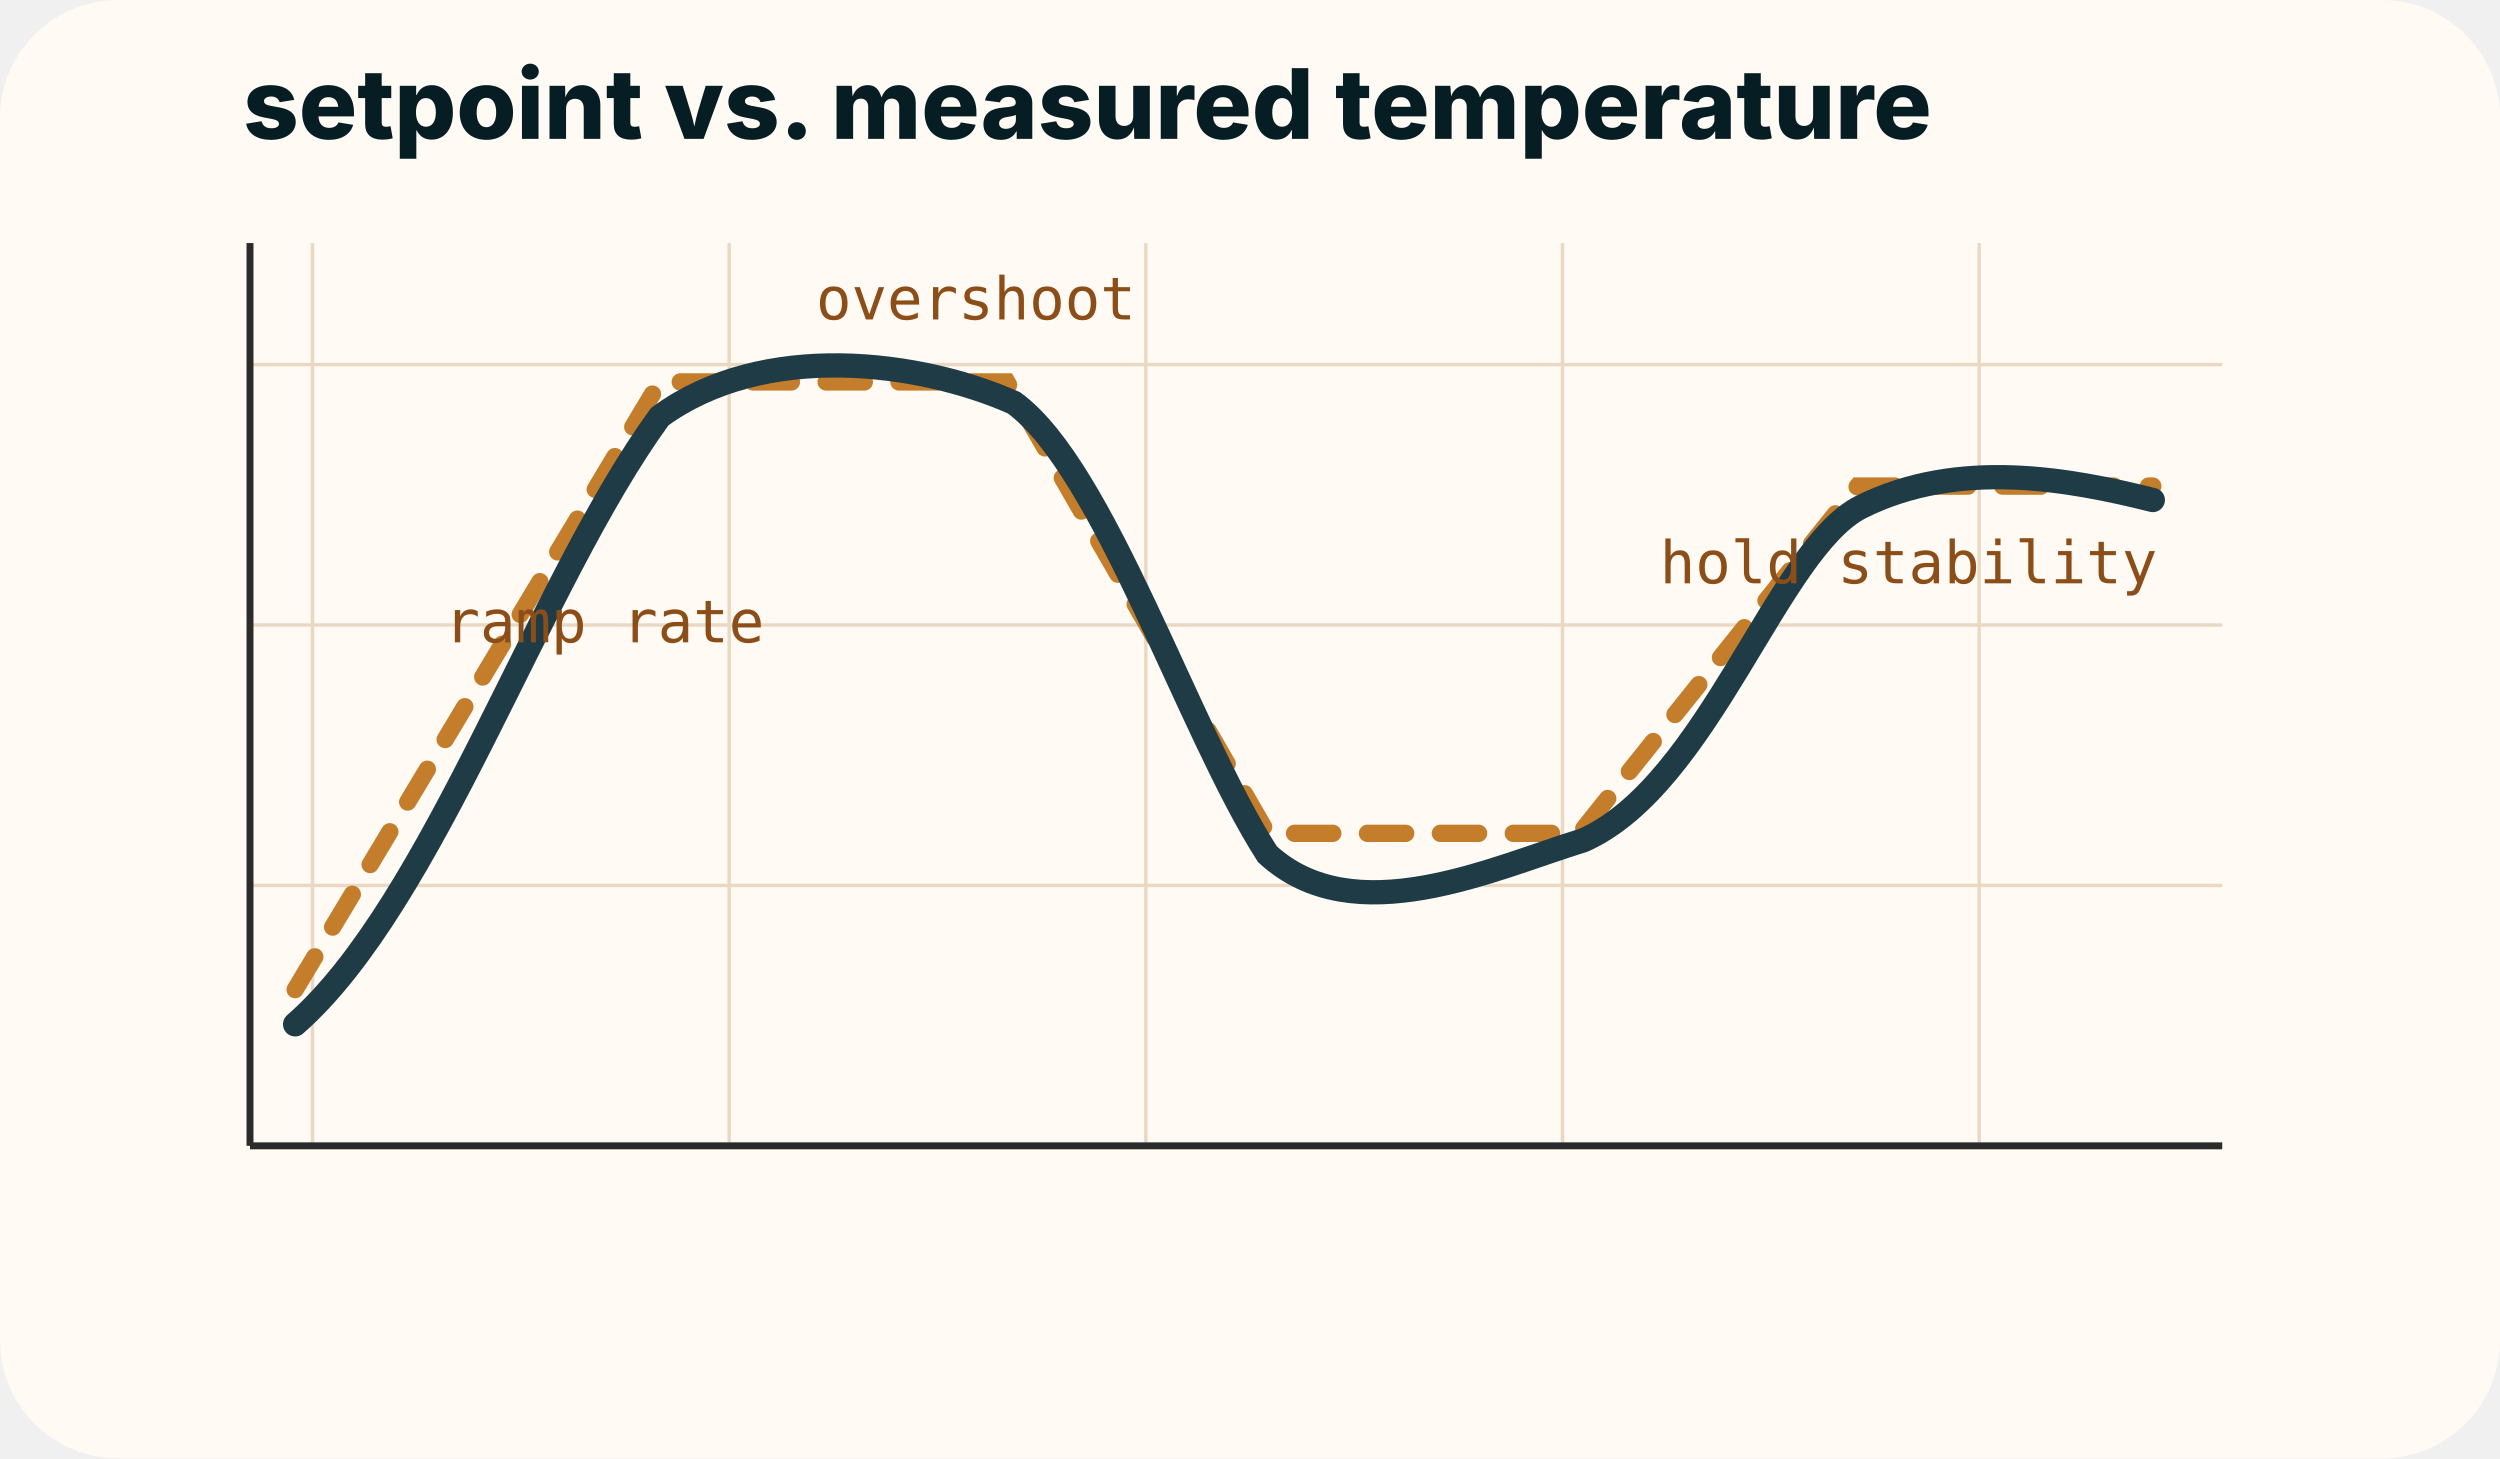
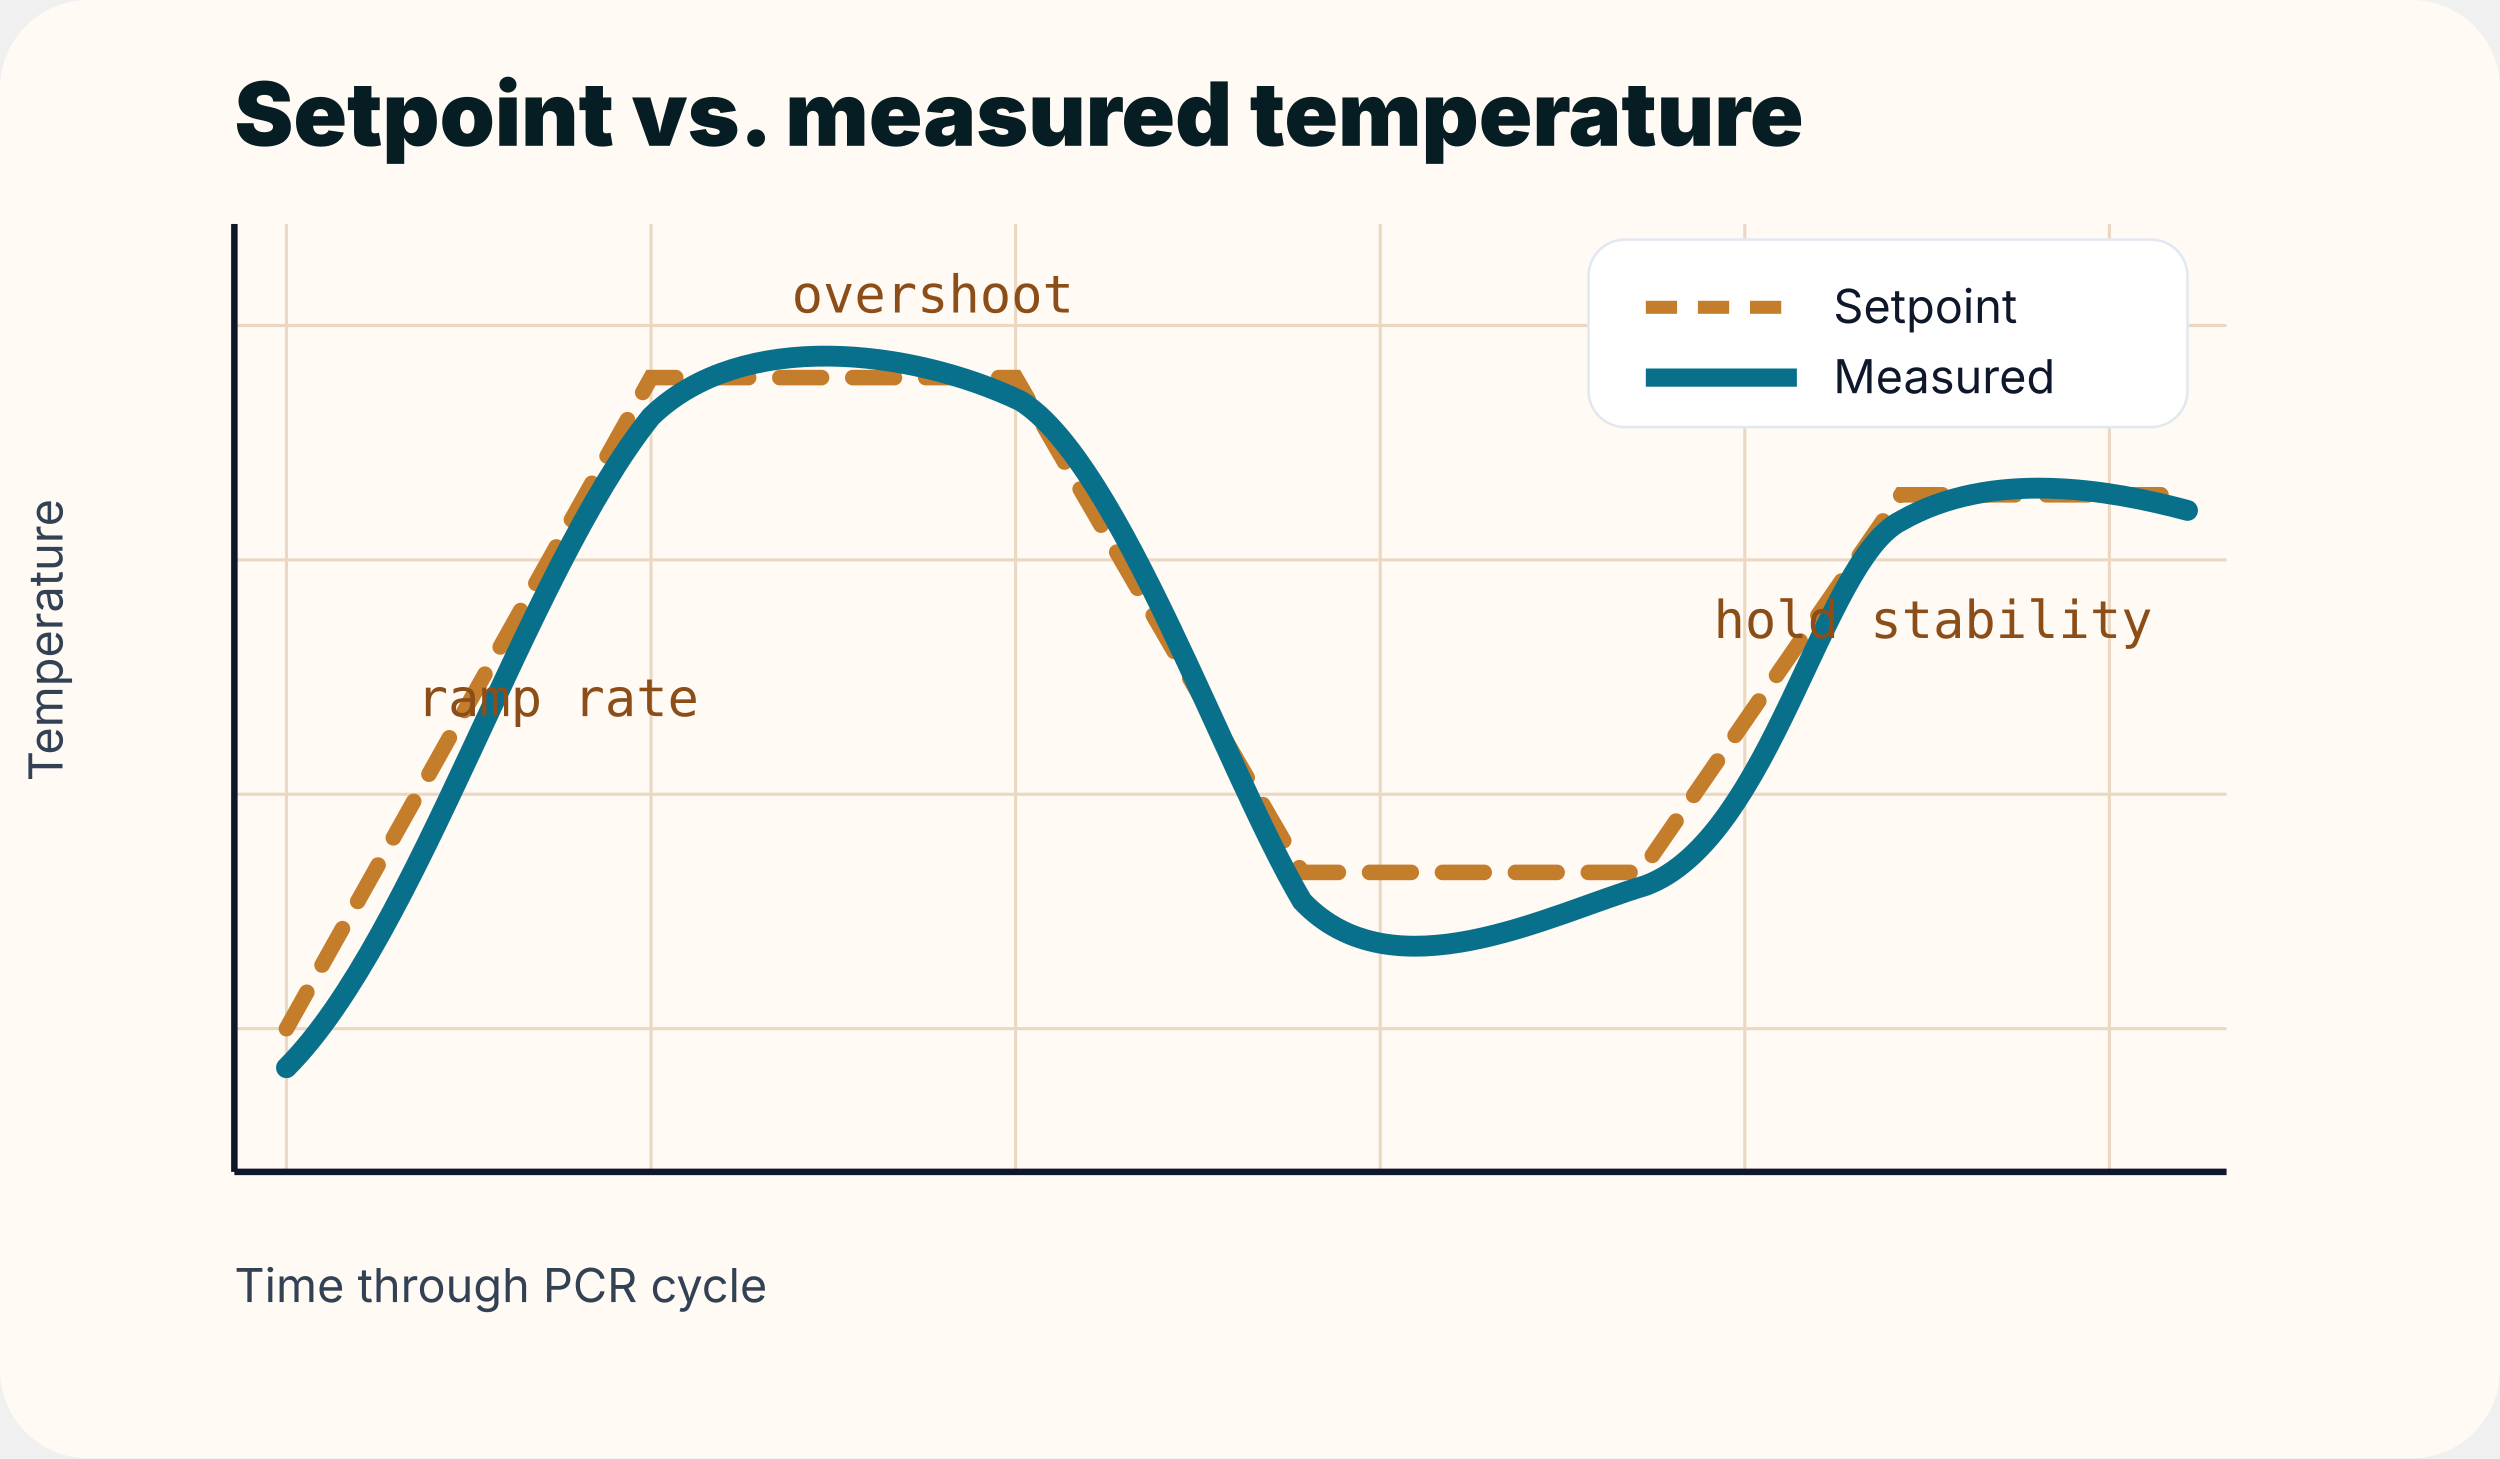
- <svg xmlns="http://www.w3.org/2000/svg" viewBox="0 0 720 420" role="img" aria-label="Representative thermocycler temperature profile">
-   <rect width="720" height="420" rx="34" fill="#fffaf4" />
-   <g stroke="#ead8c3" stroke-width="1">
-     <path d="M90 70V330M210 70V330M330 70V330M450 70V330M570 70V330" />
-     <path d="M72 105H640M72 180H640M72 255H640M72 330H640" />
+ <svg xmlns="http://www.w3.org/2000/svg" width="960" height="560" viewBox="0 0 960 560" role="img" aria-label="Setpoint versus measured temperature trace for thermocycler validation">
+   <rect width="960" height="560" rx="34" fill="#fffaf4" />
+   <g stroke="#ead8c3" stroke-width="1.2">
+     <path d="M110 86V450M250 86V450M390 86V450M530 86V450M670 86V450M810 86V450" />
+     <path d="M90 125H855M90 215H855M90 305H855M90 395H855M90 450H855" />
  </g>
-   <path d="M72 330H640" stroke="#2b2b2b" stroke-width="2" />
-   <path d="M72 70V330" stroke="#2b2b2b" stroke-width="2" />
-   <path d="M85 285 L190 110 L290 110 L365 240 L455 240 L535 140 L620 140" fill="none" stroke="#C47D2B" stroke-width="5" stroke-dasharray="11 10" stroke-linecap="round" />
-   <path d="M85 295 C125 260 155 168 190 120 C220 98 265 104 292 116 C318 135 342 210 365 246 C390 269 430 250 456 242 C492 226 512 158 536 146 C564 132 596 138 620 144" fill="none" stroke="#1f3b46" stroke-width="7" stroke-linecap="round" />
-   <text x="70" y="40" font-family="Inter,Arial,sans-serif" font-size="28" font-weight="800" fill="#071d24">setpoint vs. measured temperature</text>
-   <text x="128" y="185" font-family="ui-monospace,Menlo,monospace" font-size="17" fill="#8C4E18">ramp rate</text>
-   <text x="235" y="92" font-family="ui-monospace,Menlo,monospace" font-size="17" fill="#8C4E18">overshoot</text>
-   <text x="478" y="168" font-family="ui-monospace,Menlo,monospace" font-size="17" fill="#8C4E18">hold stability</text>
+   <path d="M90 450H855" stroke="#0f172a" stroke-width="2.5" />
+   <path d="M90 86V450" stroke="#0f172a" stroke-width="2.5" />
+   <text x="90" y="56" font-family="Inter,Arial,sans-serif" font-size="34" font-weight="850" fill="#071d24">Setpoint vs. measured temperature</text>
+   <text x="90" y="500" font-family="Inter,Arial,sans-serif" font-size="18" fill="#334155">Time through PCR cycle</text>
+   <text x="24" y="300" transform="rotate(-90 24 300)" font-family="Inter,Arial,sans-serif" font-size="18" fill="#334155">Temperature</text>
+   <path d="M110 395 L250 145 L390 145 L500 335 L630 335 L730 190 L840 190" fill="none" stroke="#C47D2B" stroke-width="6" stroke-dasharray="16 12" stroke-linecap="round" />
+   <path d="M110 410 C160 360 202 220 250 160 C285 126 350 134 392 154 C430 178 470 295 500 346 C535 383 595 351 632 340 C680 322 700 215 730 200 C765 180 810 188 840 196" fill="none" stroke="#08708B" stroke-width="8" stroke-linecap="round" />
+   <g font-family="ui-monospace,Menlo,monospace" font-size="20" fill="#8C4E18">
+     <text x="160" y="275">ramp rate</text>
+     <text x="304" y="120">overshoot</text>
+     <text x="658" y="245">hold stability</text>
+   </g>
+   <g font-family="Inter,Arial,sans-serif" font-size="18" fill="#0f172a">
+     <rect x="610" y="92" width="230" height="72" rx="14" fill="#fff" stroke="#e2e8f0" />
+     <path d="M632 118H690" stroke="#C47D2B" stroke-width="5" stroke-dasharray="12 8" />
+     <text x="704" y="124">Setpoint</text>
+     <path d="M632 145H690" stroke="#08708B" stroke-width="7" />
+     <text x="704" y="151">Measured</text>
+   </g>
</svg>
